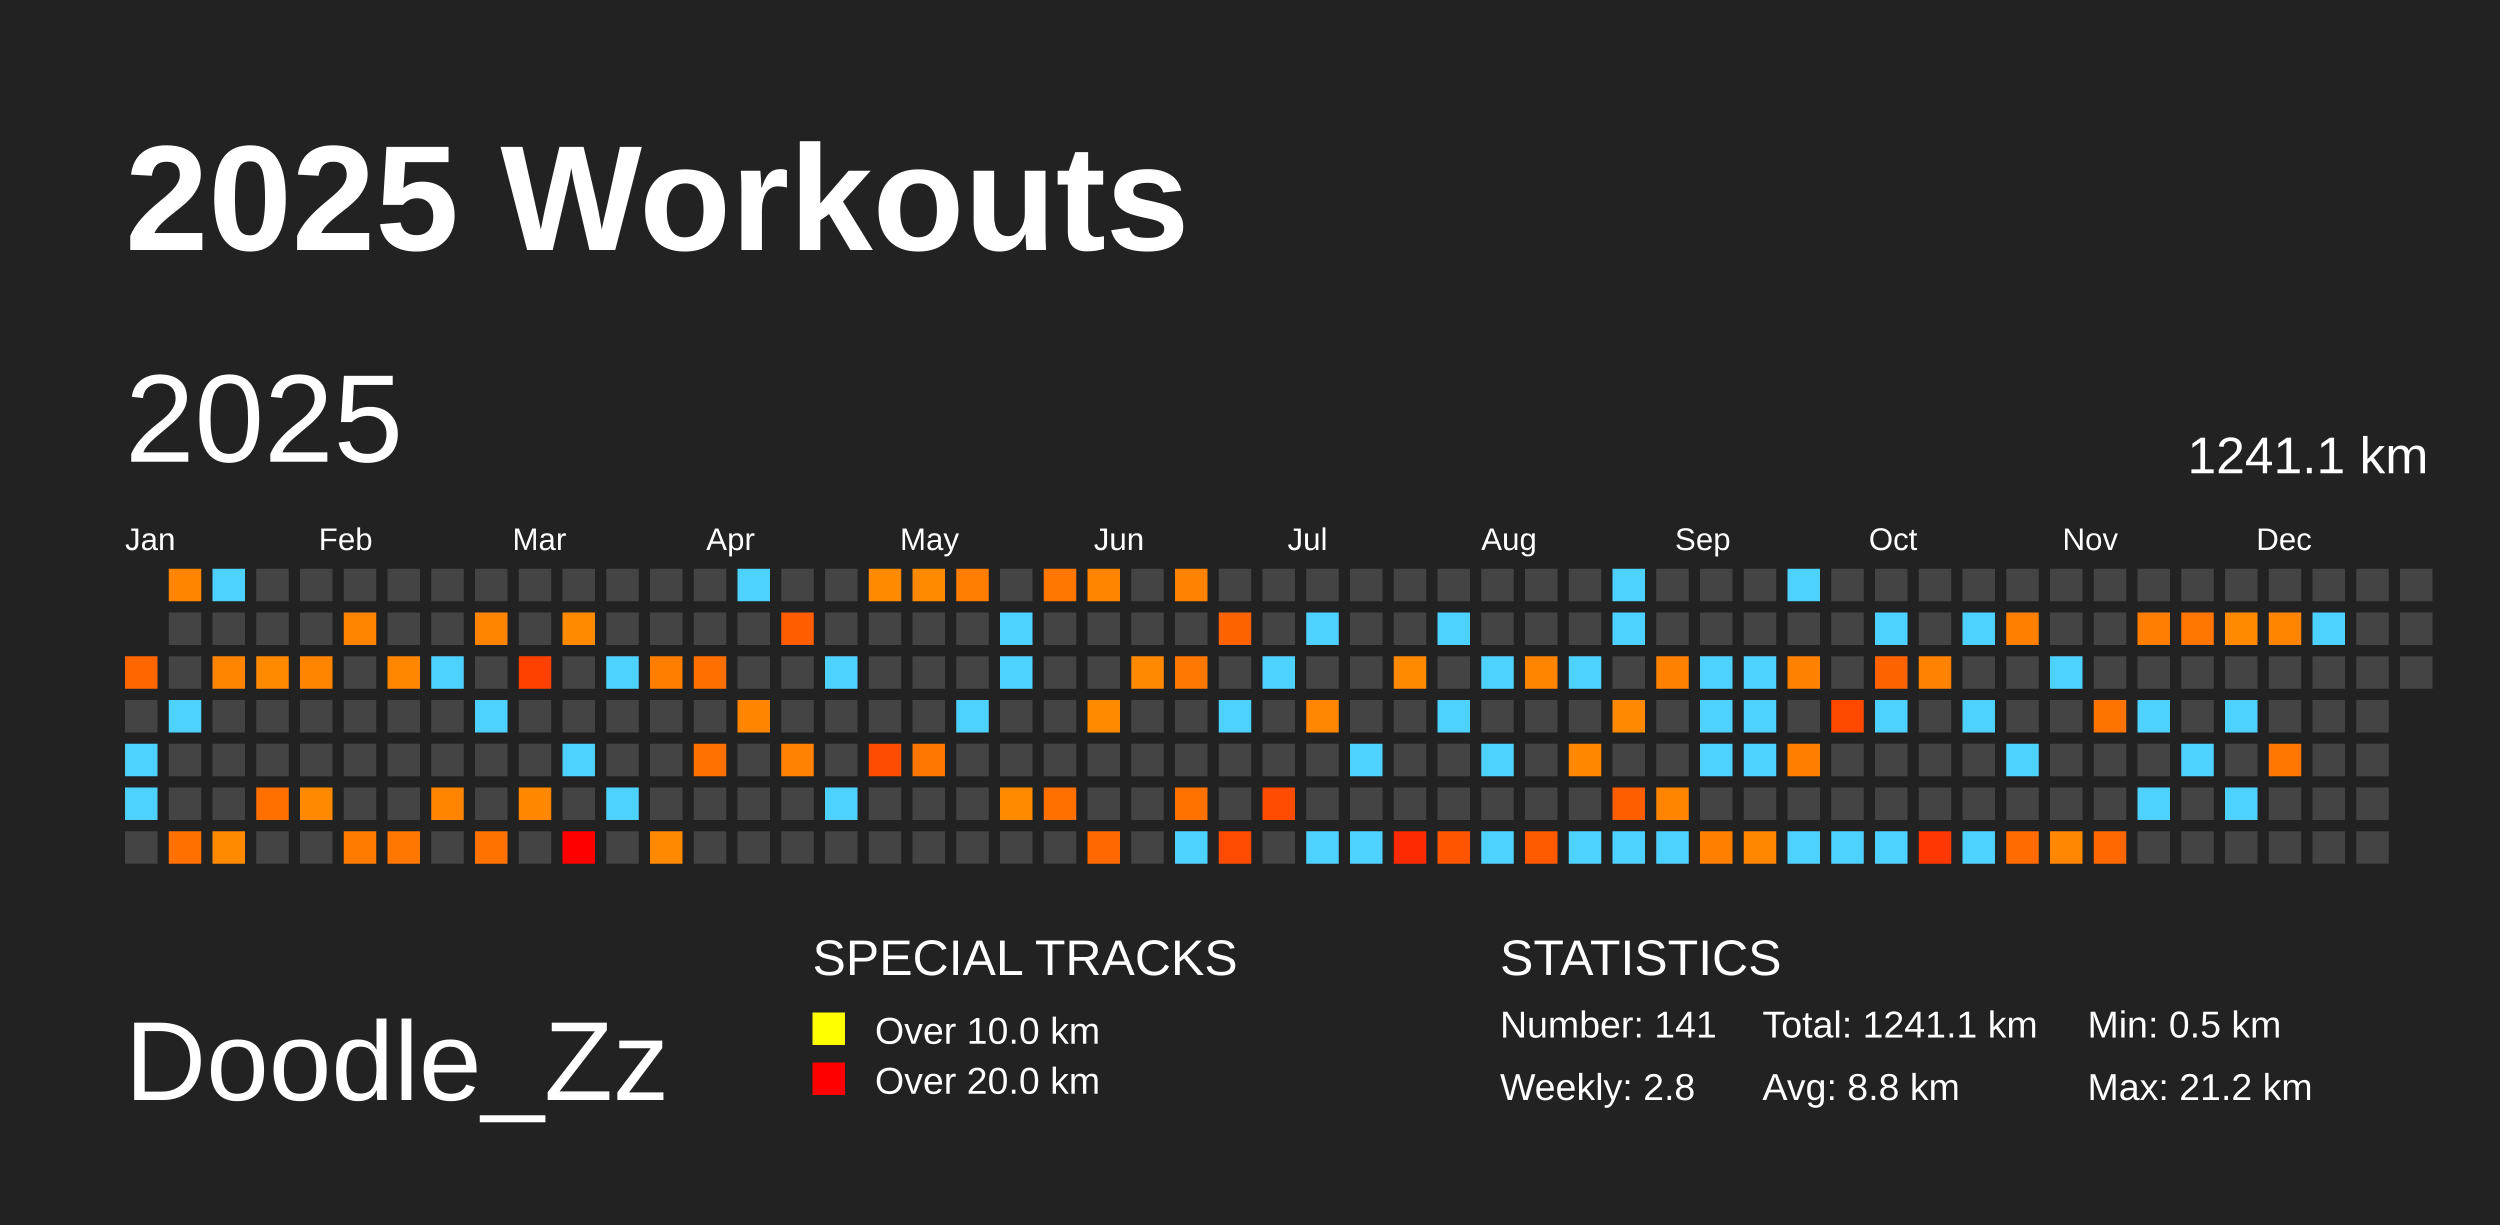
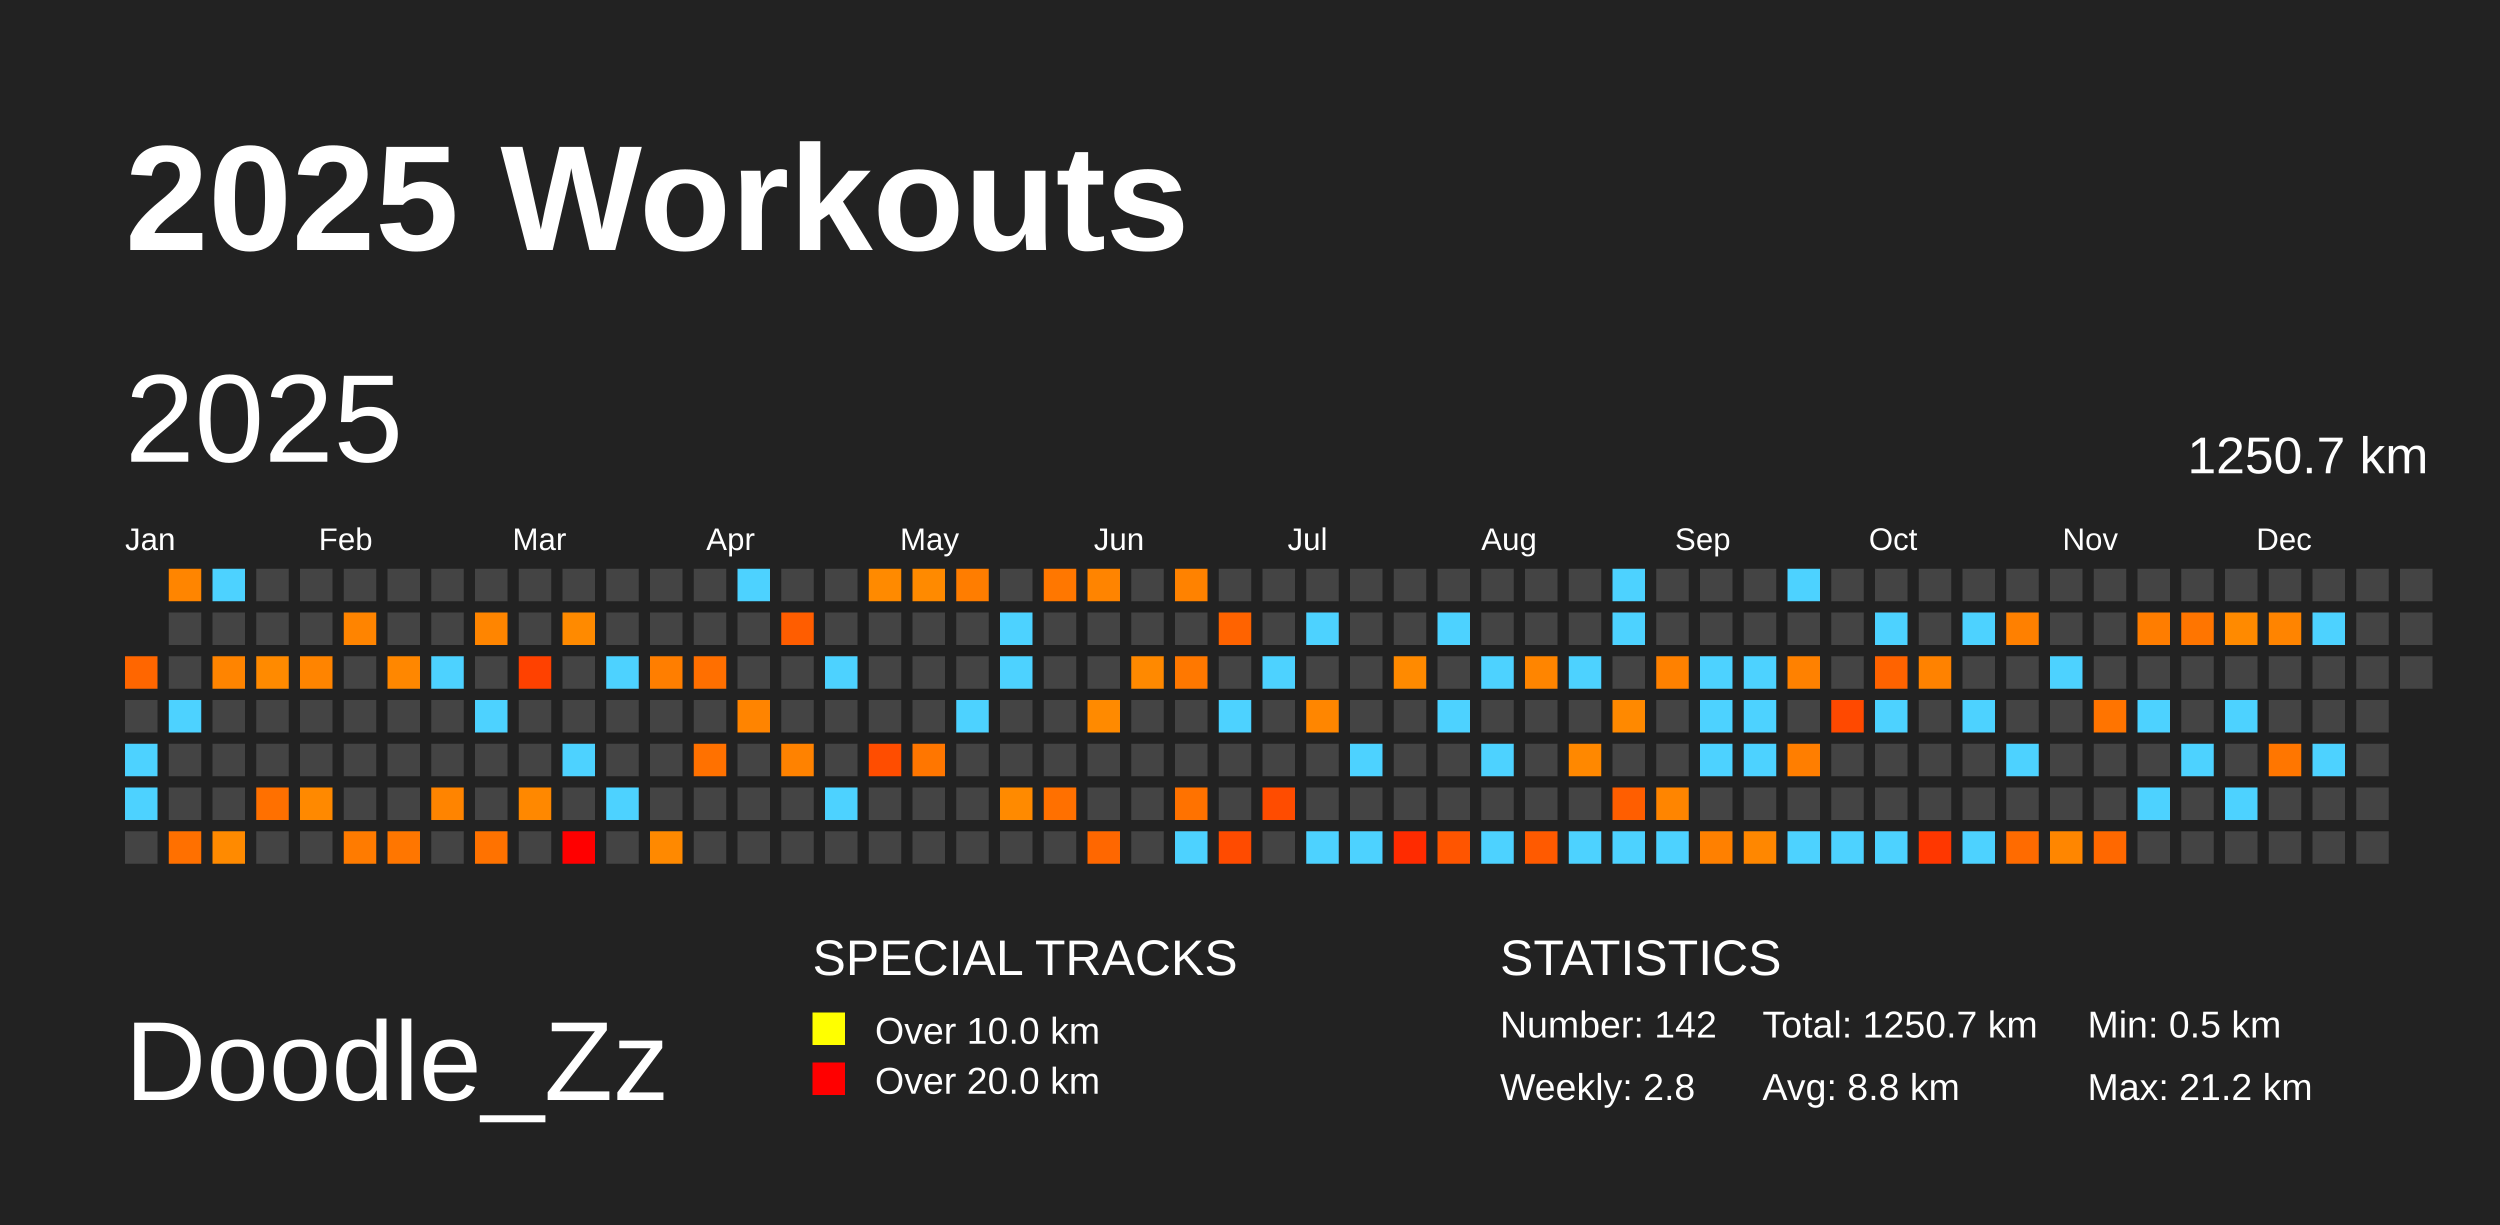
<svg xmlns="http://www.w3.org/2000/svg" baseProfile="full" height="98mm" version="1.1" viewBox="0,0,200,98" width="200mm">
  <defs />
  <rect fill="#222222" height="98" width="200" x="0" y="0" />
  <text fill="#FFFFFF" style="font-size:12px; font-family:Arial; font-weight:bold;" x="10" y="20">2025 Workouts</text>
  <text fill="#FFFFFF" style="font-size:9px; font-family:Arial" x="10" y="88">Doodle_Zz</text>
  <text fill="#FFFFFF" style="font-size:4px; font-family:Arial" x="65" y="78">SPECIAL TRACKS</text>
  <rect fill="yellow" height="2.6" width="2.6" x="65" y="81" />
  <text fill="#FFFFFF" style="font-size:3px; font-family:Arial" x="70" y="83.5">Over 10.0 km</text>
  <rect fill="red" height="2.6" width="2.6" x="65" y="85" />
  <text fill="#FFFFFF" style="font-size:3px; font-family:Arial" x="70" y="87.5">Over 20.0 km</text>
  <text fill="#FFFFFF" style="font-size:4px; font-family:Arial" x="120" y="78">STATISTICS</text>
-   <text fill="#FFFFFF" style="font-size:3px; font-family:Arial" x="120" y="83">Number: 141</text>
+   <text fill="#FFFFFF" style="font-size:3px; font-family:Arial" x="120" y="83">Number: 142</text>
  <text fill="#FFFFFF" style="font-size:3px; font-family:Arial" x="120" y="88">Weekly: 2.8</text>
-   <text fill="#FFFFFF" style="font-size:3px; font-family:Arial" x="141" y="83">Total: 1241.1 km</text>
+   <text fill="#FFFFFF" style="font-size:3px; font-family:Arial" x="141" y="83">Total: 1250.7 km</text>
  <text fill="#FFFFFF" style="font-size:3px; font-family:Arial" x="141" y="88">Avg: 8.8 km</text>
  <text fill="#FFFFFF" style="font-size:3px; font-family:Arial" x="167" y="83">Min: 0.5 km</text>
  <text fill="#FFFFFF" style="font-size:3px; font-family:Arial" x="167" y="88">Max: 21.2 km</text>
  <text dominant-baseline="hanging" fill="#FFFFFF" style="font-size:10.0px; font-family:Arial;" x="10" y="30">2025</text>
-   <text dominant-baseline="hanging" fill="#FFFFFF" style="font-size:4.125px; font-family:Arial;" x="175" y="35">1241.1 km</text>
+   <text dominant-baseline="hanging" fill="#FFFFFF" style="font-size:4.125px; font-family:Arial;" x="175" y="35">1250.7 km</text>
  <text fill="#FFFFFF" style="font-size:2.5px; font-family:Arial" x="10.0" y="44">Jan</text>
  <text fill="#FFFFFF" style="font-size:2.5px; font-family:Arial" x="25.5" y="44">Feb</text>
  <text fill="#FFFFFF" style="font-size:2.5px; font-family:Arial" x="41.0" y="44">Mar</text>
  <text fill="#FFFFFF" style="font-size:2.5px; font-family:Arial" x="56.5" y="44">Apr</text>
  <text fill="#FFFFFF" style="font-size:2.5px; font-family:Arial" x="72.0" y="44">May</text>
  <text fill="#FFFFFF" style="font-size:2.5px; font-family:Arial" x="87.5" y="44">Jun</text>
  <text fill="#FFFFFF" style="font-size:2.5px; font-family:Arial" x="103.0" y="44">Jul</text>
  <text fill="#FFFFFF" style="font-size:2.5px; font-family:Arial" x="118.5" y="44">Aug</text>
  <text fill="#FFFFFF" style="font-size:2.5px; font-family:Arial" x="134.0" y="44">Sep</text>
  <text fill="#FFFFFF" style="font-size:2.5px; font-family:Arial" x="149.5" y="44">Oct</text>
  <text fill="#FFFFFF" style="font-size:2.5px; font-family:Arial" x="165.0" y="44">Nov</text>
  <text fill="#FFFFFF" style="font-size:2.5px; font-family:Arial" x="180.5" y="44">Dec</text>
  <rect fill="#ff6600" height="2.6" width="2.6" x="10.0" y="52.5" />
  <rect fill="#444444" height="2.6" width="2.6" x="10.0" y="56.0" />
  <rect fill="#4dd2ff" height="2.6" width="2.6" x="10.0" y="59.5" />
  <rect fill="#4dd2ff" height="2.6" width="2.6" x="10.0" y="63.0" />
  <rect fill="#444444" height="2.6" width="2.6" x="10.0" y="66.5" />
  <rect fill="#ff8500" height="2.6" width="2.6" x="13.5" y="45.5" />
  <rect fill="#444444" height="2.6" width="2.6" x="13.5" y="49.0" />
  <rect fill="#444444" height="2.6" width="2.6" x="13.5" y="52.5" />
  <rect fill="#4dd2ff" height="2.6" width="2.6" x="13.5" y="56.0" />
  <rect fill="#444444" height="2.6" width="2.6" x="13.5" y="59.5" />
  <rect fill="#444444" height="2.6" width="2.6" x="13.5" y="63.0" />
  <rect fill="#ff7000" height="2.6" width="2.6" x="13.5" y="66.5" />
  <rect fill="#4dd2ff" height="2.6" width="2.6" x="17.0" y="45.5" />
  <rect fill="#444444" height="2.6" width="2.6" x="17.0" y="49.0" />
  <rect fill="#ff8400" height="2.6" width="2.6" x="17.0" y="52.5" />
  <rect fill="#444444" height="2.6" width="2.6" x="17.0" y="56.0" />
  <rect fill="#444444" height="2.6" width="2.6" x="17.0" y="59.5" />
  <rect fill="#444444" height="2.6" width="2.6" x="17.0" y="63.0" />
  <rect fill="#ff8a00" height="2.6" width="2.6" x="17.0" y="66.5" />
  <rect fill="#444444" height="2.6" width="2.6" x="20.5" y="45.5" />
  <rect fill="#444444" height="2.6" width="2.6" x="20.5" y="49.0" />
  <rect fill="#ff8a00" height="2.6" width="2.6" x="20.5" y="52.5" />
  <rect fill="#444444" height="2.6" width="2.6" x="20.5" y="56.0" />
  <rect fill="#444444" height="2.6" width="2.6" x="20.5" y="59.5" />
  <rect fill="#ff7000" height="2.6" width="2.6" x="20.5" y="63.0" />
  <rect fill="#444444" height="2.6" width="2.6" x="20.5" y="66.5" />
  <rect fill="#444444" height="2.6" width="2.6" x="24.0" y="45.5" />
  <rect fill="#444444" height="2.6" width="2.6" x="24.0" y="49.0" />
  <rect fill="#ff8400" height="2.6" width="2.6" x="24.0" y="52.5" />
  <rect fill="#444444" height="2.6" width="2.6" x="24.0" y="56.0" />
  <rect fill="#444444" height="2.6" width="2.6" x="24.0" y="59.5" />
  <rect fill="#ff8900" height="2.6" width="2.6" x="24.0" y="63.0" />
  <rect fill="#444444" height="2.6" width="2.6" x="24.0" y="66.5" />
  <rect fill="#444444" height="2.6" width="2.6" x="27.5" y="45.5" />
  <rect fill="#ff8400" height="2.6" width="2.6" x="27.5" y="49.0" />
  <rect fill="#444444" height="2.6" width="2.6" x="27.5" y="52.5" />
  <rect fill="#444444" height="2.6" width="2.6" x="27.5" y="56.0" />
  <rect fill="#444444" height="2.6" width="2.6" x="27.5" y="59.5" />
  <rect fill="#444444" height="2.6" width="2.6" x="27.5" y="63.0" />
  <rect fill="#ff7b00" height="2.6" width="2.6" x="27.5" y="66.5" />
  <rect fill="#444444" height="2.6" width="2.6" x="31.0" y="45.5" />
  <rect fill="#444444" height="2.6" width="2.6" x="31.0" y="49.0" />
  <rect fill="#ff8700" height="2.6" width="2.6" x="31.0" y="52.5" />
  <rect fill="#444444" height="2.6" width="2.6" x="31.0" y="56.0" />
  <rect fill="#444444" height="2.6" width="2.6" x="31.0" y="59.5" />
  <rect fill="#444444" height="2.6" width="2.6" x="31.0" y="63.0" />
  <rect fill="#ff7600" height="2.6" width="2.6" x="31.0" y="66.5" />
  <rect fill="#444444" height="2.6" width="2.6" x="34.5" y="45.5" />
  <rect fill="#444444" height="2.6" width="2.6" x="34.5" y="49.0" />
  <rect fill="#4dd2ff" height="2.6" width="2.6" x="34.5" y="52.5" />
  <rect fill="#444444" height="2.6" width="2.6" x="34.5" y="56.0" />
  <rect fill="#444444" height="2.6" width="2.6" x="34.5" y="59.5" />
  <rect fill="#ff8400" height="2.6" width="2.6" x="34.5" y="63.0" />
  <rect fill="#444444" height="2.6" width="2.6" x="34.5" y="66.5" />
  <rect fill="#444444" height="2.6" width="2.6" x="38.0" y="45.5" />
  <rect fill="#ff8500" height="2.6" width="2.6" x="38.0" y="49.0" />
  <rect fill="#444444" height="2.6" width="2.6" x="38.0" y="52.5" />
  <rect fill="#4dd2ff" height="2.6" width="2.6" x="38.0" y="56.0" />
  <rect fill="#444444" height="2.6" width="2.6" x="38.0" y="59.5" />
  <rect fill="#444444" height="2.6" width="2.6" x="38.0" y="63.0" />
  <rect fill="#ff7200" height="2.6" width="2.6" x="38.0" y="66.5" />
  <rect fill="#444444" height="2.6" width="2.6" x="41.5" y="45.5" />
  <rect fill="#444444" height="2.6" width="2.6" x="41.5" y="49.0" />
  <rect fill="#ff4100" height="2.6" width="2.6" x="41.5" y="52.5" />
  <rect fill="#444444" height="2.6" width="2.6" x="41.5" y="56.0" />
  <rect fill="#444444" height="2.6" width="2.6" x="41.5" y="59.5" />
  <rect fill="#ff8800" height="2.6" width="2.6" x="41.5" y="63.0" />
  <rect fill="#444444" height="2.6" width="2.6" x="41.5" y="66.5" />
  <rect fill="#444444" height="2.6" width="2.6" x="45.0" y="45.5" />
  <rect fill="#ff8a00" height="2.6" width="2.6" x="45.0" y="49.0" />
  <rect fill="#444444" height="2.6" width="2.6" x="45.0" y="52.5" />
  <rect fill="#444444" height="2.6" width="2.6" x="45.0" y="56.0" />
  <rect fill="#4dd2ff" height="2.6" width="2.6" x="45.0" y="59.5" />
  <rect fill="#444444" height="2.6" width="2.6" x="45.0" y="63.0" />
  <rect fill="red" height="2.6" width="2.6" x="45.0" y="66.5" />
  <rect fill="#444444" height="2.6" width="2.6" x="48.5" y="45.5" />
  <rect fill="#444444" height="2.6" width="2.6" x="48.5" y="49.0" />
  <rect fill="#4dd2ff" height="2.6" width="2.6" x="48.5" y="52.5" />
  <rect fill="#444444" height="2.6" width="2.6" x="48.5" y="56.0" />
  <rect fill="#444444" height="2.6" width="2.6" x="48.5" y="59.5" />
  <rect fill="#4dd2ff" height="2.6" width="2.6" x="48.5" y="63.0" />
  <rect fill="#444444" height="2.6" width="2.6" x="48.5" y="66.5" />
  <rect fill="#444444" height="2.6" width="2.6" x="52.0" y="45.5" />
  <rect fill="#444444" height="2.6" width="2.6" x="52.0" y="49.0" />
  <rect fill="#ff7e00" height="2.6" width="2.6" x="52.0" y="52.5" />
  <rect fill="#444444" height="2.6" width="2.6" x="52.0" y="56.0" />
  <rect fill="#444444" height="2.6" width="2.6" x="52.0" y="59.5" />
  <rect fill="#444444" height="2.6" width="2.6" x="52.0" y="63.0" />
  <rect fill="#ff8900" height="2.6" width="2.6" x="52.0" y="66.5" />
  <rect fill="#444444" height="2.6" width="2.6" x="55.5" y="45.5" />
  <rect fill="#444444" height="2.6" width="2.6" x="55.5" y="49.0" />
  <rect fill="#ff6f00" height="2.6" width="2.6" x="55.5" y="52.5" />
  <rect fill="#444444" height="2.6" width="2.6" x="55.5" y="56.0" />
  <rect fill="#ff7100" height="2.6" width="2.6" x="55.5" y="59.5" />
  <rect fill="#444444" height="2.6" width="2.6" x="55.5" y="63.0" />
  <rect fill="#444444" height="2.6" width="2.6" x="55.5" y="66.5" />
  <rect fill="#4dd2ff" height="2.6" width="2.6" x="59.0" y="45.5" />
  <rect fill="#444444" height="2.6" width="2.6" x="59.0" y="49.0" />
  <rect fill="#444444" height="2.6" width="2.6" x="59.0" y="52.5" />
  <rect fill="#ff8400" height="2.6" width="2.6" x="59.0" y="56.0" />
  <rect fill="#444444" height="2.6" width="2.6" x="59.0" y="59.5" />
  <rect fill="#444444" height="2.6" width="2.6" x="59.0" y="63.0" />
  <rect fill="#444444" height="2.6" width="2.6" x="59.0" y="66.5" />
  <rect fill="#444444" height="2.6" width="2.6" x="62.5" y="45.5" />
  <rect fill="#ff5d00" height="2.6" width="2.6" x="62.5" y="49.0" />
  <rect fill="#444444" height="2.6" width="2.6" x="62.5" y="52.5" />
  <rect fill="#444444" height="2.6" width="2.6" x="62.5" y="56.0" />
  <rect fill="#ff8200" height="2.6" width="2.6" x="62.5" y="59.5" />
  <rect fill="#444444" height="2.6" width="2.6" x="62.5" y="63.0" />
  <rect fill="#444444" height="2.6" width="2.6" x="62.5" y="66.5" />
  <rect fill="#444444" height="2.6" width="2.6" x="66.0" y="45.5" />
  <rect fill="#444444" height="2.6" width="2.6" x="66.0" y="49.0" />
  <rect fill="#4dd2ff" height="2.6" width="2.6" x="66.0" y="52.5" />
  <rect fill="#444444" height="2.6" width="2.6" x="66.0" y="56.0" />
  <rect fill="#444444" height="2.6" width="2.6" x="66.0" y="59.5" />
  <rect fill="#4dd2ff" height="2.6" width="2.6" x="66.0" y="63.0" />
  <rect fill="#444444" height="2.6" width="2.6" x="66.0" y="66.5" />
  <rect fill="#ff8a00" height="2.6" width="2.6" x="69.5" y="45.5" />
  <rect fill="#444444" height="2.6" width="2.6" x="69.5" y="49.0" />
  <rect fill="#444444" height="2.6" width="2.6" x="69.5" y="52.5" />
  <rect fill="#444444" height="2.6" width="2.6" x="69.5" y="56.0" />
  <rect fill="#ff4d00" height="2.6" width="2.6" x="69.5" y="59.5" />
  <rect fill="#444444" height="2.6" width="2.6" x="69.5" y="63.0" />
  <rect fill="#444444" height="2.6" width="2.6" x="69.5" y="66.5" />
  <rect fill="#ff8a00" height="2.6" width="2.6" x="73.0" y="45.5" />
  <rect fill="#444444" height="2.6" width="2.6" x="73.0" y="49.0" />
  <rect fill="#444444" height="2.6" width="2.6" x="73.0" y="52.5" />
  <rect fill="#444444" height="2.6" width="2.6" x="73.0" y="56.0" />
  <rect fill="#ff7600" height="2.6" width="2.6" x="73.0" y="59.5" />
  <rect fill="#444444" height="2.6" width="2.6" x="73.0" y="63.0" />
  <rect fill="#444444" height="2.6" width="2.6" x="73.0" y="66.5" />
  <rect fill="#ff7d00" height="2.6" width="2.6" x="76.5" y="45.5" />
  <rect fill="#444444" height="2.6" width="2.6" x="76.5" y="49.0" />
  <rect fill="#444444" height="2.6" width="2.6" x="76.5" y="52.5" />
  <rect fill="#4dd2ff" height="2.6" width="2.6" x="76.5" y="56.0" />
  <rect fill="#444444" height="2.6" width="2.6" x="76.5" y="59.5" />
  <rect fill="#444444" height="2.6" width="2.6" x="76.5" y="63.0" />
  <rect fill="#444444" height="2.6" width="2.6" x="76.5" y="66.5" />
  <rect fill="#444444" height="2.6" width="2.6" x="80.0" y="45.5" />
  <rect fill="#4dd2ff" height="2.6" width="2.6" x="80.0" y="49.0" />
  <rect fill="#4dd2ff" height="2.6" width="2.6" x="80.0" y="52.5" />
  <rect fill="#444444" height="2.6" width="2.6" x="80.0" y="56.0" />
  <rect fill="#444444" height="2.6" width="2.6" x="80.0" y="59.5" />
  <rect fill="#ff8a00" height="2.6" width="2.6" x="80.0" y="63.0" />
  <rect fill="#444444" height="2.6" width="2.6" x="80.0" y="66.5" />
  <rect fill="#ff7700" height="2.6" width="2.6" x="83.5" y="45.5" />
  <rect fill="#444444" height="2.6" width="2.6" x="83.5" y="49.0" />
  <rect fill="#444444" height="2.6" width="2.6" x="83.5" y="52.5" />
  <rect fill="#444444" height="2.6" width="2.6" x="83.5" y="56.0" />
  <rect fill="#444444" height="2.6" width="2.6" x="83.5" y="59.5" />
  <rect fill="#ff7000" height="2.6" width="2.6" x="83.5" y="63.0" />
  <rect fill="#444444" height="2.6" width="2.6" x="83.5" y="66.5" />
  <rect fill="#ff8400" height="2.6" width="2.6" x="87.0" y="45.5" />
  <rect fill="#444444" height="2.6" width="2.6" x="87.0" y="49.0" />
  <rect fill="#444444" height="2.6" width="2.6" x="87.0" y="52.5" />
  <rect fill="#ff8a00" height="2.6" width="2.6" x="87.0" y="56.0" />
  <rect fill="#444444" height="2.6" width="2.6" x="87.0" y="59.5" />
  <rect fill="#444444" height="2.6" width="2.6" x="87.0" y="63.0" />
  <rect fill="#ff6700" height="2.6" width="2.6" x="87.0" y="66.5" />
  <rect fill="#444444" height="2.6" width="2.6" x="90.5" y="45.5" />
  <rect fill="#444444" height="2.6" width="2.6" x="90.5" y="49.0" />
  <rect fill="#ff8900" height="2.6" width="2.6" x="90.5" y="52.5" />
  <rect fill="#444444" height="2.6" width="2.6" x="90.5" y="56.0" />
  <rect fill="#444444" height="2.6" width="2.6" x="90.5" y="59.5" />
  <rect fill="#444444" height="2.6" width="2.6" x="90.5" y="63.0" />
  <rect fill="#444444" height="2.6" width="2.6" x="90.5" y="66.5" />
  <rect fill="#ff8200" height="2.6" width="2.6" x="94.0" y="45.5" />
  <rect fill="#444444" height="2.6" width="2.6" x="94.0" y="49.0" />
  <rect fill="#ff7800" height="2.6" width="2.6" x="94.0" y="52.5" />
  <rect fill="#444444" height="2.6" width="2.6" x="94.0" y="56.0" />
  <rect fill="#444444" height="2.6" width="2.6" x="94.0" y="59.5" />
  <rect fill="#ff7200" height="2.6" width="2.6" x="94.0" y="63.0" />
  <rect fill="#4dd2ff" height="2.6" width="2.6" x="94.0" y="66.5" />
  <rect fill="#444444" height="2.6" width="2.6" x="97.5" y="45.5" />
  <rect fill="#ff6300" height="2.6" width="2.6" x="97.5" y="49.0" />
  <rect fill="#444444" height="2.6" width="2.6" x="97.5" y="52.5" />
  <rect fill="#4dd2ff" height="2.6" width="2.6" x="97.5" y="56.0" />
  <rect fill="#444444" height="2.6" width="2.6" x="97.5" y="59.5" />
  <rect fill="#444444" height="2.6" width="2.6" x="97.5" y="63.0" />
  <rect fill="#ff4b00" height="2.6" width="2.6" x="97.5" y="66.5" />
  <rect fill="#444444" height="2.6" width="2.6" x="101.0" y="45.5" />
  <rect fill="#444444" height="2.6" width="2.6" x="101.0" y="49.0" />
  <rect fill="#4dd2ff" height="2.6" width="2.6" x="101.0" y="52.5" />
  <rect fill="#444444" height="2.6" width="2.6" x="101.0" y="56.0" />
  <rect fill="#444444" height="2.6" width="2.6" x="101.0" y="59.5" />
  <rect fill="#ff4c00" height="2.6" width="2.6" x="101.0" y="63.0" />
  <rect fill="#444444" height="2.6" width="2.6" x="101.0" y="66.5" />
  <rect fill="#444444" height="2.6" width="2.6" x="104.5" y="45.5" />
  <rect fill="#4dd2ff" height="2.6" width="2.6" x="104.5" y="49.0" />
  <rect fill="#444444" height="2.6" width="2.6" x="104.5" y="52.5" />
  <rect fill="#ff8600" height="2.6" width="2.6" x="104.5" y="56.0" />
  <rect fill="#444444" height="2.6" width="2.6" x="104.5" y="59.5" />
  <rect fill="#444444" height="2.6" width="2.6" x="104.5" y="63.0" />
  <rect fill="#4dd2ff" height="2.6" width="2.6" x="104.5" y="66.5" />
  <rect fill="#444444" height="2.6" width="2.6" x="108.0" y="45.5" />
  <rect fill="#444444" height="2.6" width="2.6" x="108.0" y="49.0" />
  <rect fill="#444444" height="2.6" width="2.6" x="108.0" y="52.5" />
  <rect fill="#444444" height="2.6" width="2.6" x="108.0" y="56.0" />
  <rect fill="#4dd2ff" height="2.6" width="2.6" x="108.0" y="59.5" />
  <rect fill="#444444" height="2.6" width="2.6" x="108.0" y="63.0" />
  <rect fill="#4dd2ff" height="2.6" width="2.6" x="108.0" y="66.5" />
  <rect fill="#444444" height="2.6" width="2.6" x="111.5" y="45.5" />
  <rect fill="#444444" height="2.6" width="2.6" x="111.5" y="49.0" />
  <rect fill="#ff8a00" height="2.6" width="2.6" x="111.5" y="52.5" />
  <rect fill="#444444" height="2.6" width="2.6" x="111.5" y="56.0" />
  <rect fill="#444444" height="2.6" width="2.6" x="111.5" y="59.5" />
  <rect fill="#444444" height="2.6" width="2.6" x="111.5" y="63.0" />
  <rect fill="#ff2b00" height="2.6" width="2.6" x="111.5" y="66.5" />
  <rect fill="#444444" height="2.6" width="2.6" x="115.0" y="45.5" />
  <rect fill="#4dd2ff" height="2.6" width="2.6" x="115.0" y="49.0" />
  <rect fill="#444444" height="2.6" width="2.6" x="115.0" y="52.5" />
  <rect fill="#4dd2ff" height="2.6" width="2.6" x="115.0" y="56.0" />
  <rect fill="#444444" height="2.6" width="2.6" x="115.0" y="59.5" />
  <rect fill="#444444" height="2.6" width="2.6" x="115.0" y="63.0" />
  <rect fill="#ff5500" height="2.6" width="2.6" x="115.0" y="66.5" />
  <rect fill="#444444" height="2.6" width="2.6" x="118.5" y="45.5" />
  <rect fill="#444444" height="2.6" width="2.6" x="118.5" y="49.0" />
  <rect fill="#4dd2ff" height="2.6" width="2.6" x="118.5" y="52.5" />
  <rect fill="#444444" height="2.6" width="2.6" x="118.5" y="56.0" />
  <rect fill="#4dd2ff" height="2.6" width="2.6" x="118.5" y="59.5" />
  <rect fill="#444444" height="2.6" width="2.6" x="118.5" y="63.0" />
  <rect fill="#4dd2ff" height="2.6" width="2.6" x="118.5" y="66.5" />
  <rect fill="#444444" height="2.6" width="2.6" x="122.0" y="45.5" />
  <rect fill="#444444" height="2.6" width="2.6" x="122.0" y="49.0" />
  <rect fill="#ff8500" height="2.6" width="2.6" x="122.0" y="52.5" />
  <rect fill="#444444" height="2.6" width="2.6" x="122.0" y="56.0" />
  <rect fill="#444444" height="2.6" width="2.6" x="122.0" y="59.5" />
  <rect fill="#444444" height="2.6" width="2.6" x="122.0" y="63.0" />
  <rect fill="#ff5a00" height="2.6" width="2.6" x="122.0" y="66.5" />
  <rect fill="#444444" height="2.6" width="2.6" x="125.5" y="45.5" />
  <rect fill="#444444" height="2.6" width="2.6" x="125.5" y="49.0" />
  <rect fill="#4dd2ff" height="2.6" width="2.6" x="125.5" y="52.5" />
  <rect fill="#444444" height="2.6" width="2.6" x="125.5" y="56.0" />
  <rect fill="#ff8800" height="2.6" width="2.6" x="125.5" y="59.5" />
  <rect fill="#444444" height="2.6" width="2.6" x="125.5" y="63.0" />
  <rect fill="#4dd2ff" height="2.6" width="2.6" x="125.5" y="66.5" />
  <rect fill="#4dd2ff" height="2.6" width="2.6" x="129.0" y="45.5" />
  <rect fill="#4dd2ff" height="2.6" width="2.6" x="129.0" y="49.0" />
  <rect fill="#444444" height="2.6" width="2.6" x="129.0" y="52.5" />
  <rect fill="#ff8900" height="2.6" width="2.6" x="129.0" y="56.0" />
  <rect fill="#444444" height="2.6" width="2.6" x="129.0" y="59.5" />
  <rect fill="#ff5e00" height="2.6" width="2.6" x="129.0" y="63.0" />
  <rect fill="#4dd2ff" height="2.6" width="2.6" x="129.0" y="66.5" />
  <rect fill="#444444" height="2.6" width="2.6" x="132.5" y="45.5" />
  <rect fill="#444444" height="2.6" width="2.6" x="132.5" y="49.0" />
  <rect fill="#ff8100" height="2.6" width="2.6" x="132.5" y="52.5" />
  <rect fill="#444444" height="2.6" width="2.6" x="132.5" y="56.0" />
  <rect fill="#444444" height="2.6" width="2.6" x="132.5" y="59.5" />
  <rect fill="#ff8500" height="2.6" width="2.6" x="132.5" y="63.0" />
  <rect fill="#4dd2ff" height="2.6" width="2.6" x="132.5" y="66.5" />
  <rect fill="#444444" height="2.6" width="2.6" x="136.0" y="45.5" />
  <rect fill="#444444" height="2.6" width="2.6" x="136.0" y="49.0" />
  <rect fill="#4dd2ff" height="2.6" width="2.6" x="136.0" y="52.5" />
  <rect fill="#4dd2ff" height="2.6" width="2.6" x="136.0" y="56.0" />
  <rect fill="#4dd2ff" height="2.6" width="2.6" x="136.0" y="59.5" />
  <rect fill="#444444" height="2.6" width="2.6" x="136.0" y="63.0" />
  <rect fill="#ff8000" height="2.6" width="2.6" x="136.0" y="66.5" />
  <rect fill="#444444" height="2.6" width="2.6" x="139.5" y="45.5" />
  <rect fill="#444444" height="2.6" width="2.6" x="139.5" y="49.0" />
  <rect fill="#4dd2ff" height="2.6" width="2.6" x="139.5" y="52.5" />
  <rect fill="#4dd2ff" height="2.6" width="2.6" x="139.5" y="56.0" />
  <rect fill="#4dd2ff" height="2.6" width="2.6" x="139.5" y="59.5" />
  <rect fill="#444444" height="2.6" width="2.6" x="139.5" y="63.0" />
  <rect fill="#ff8700" height="2.6" width="2.6" x="139.5" y="66.5" />
  <rect fill="#4dd2ff" height="2.6" width="2.6" x="143.0" y="45.5" />
  <rect fill="#444444" height="2.6" width="2.6" x="143.0" y="49.0" />
  <rect fill="#ff8100" height="2.6" width="2.6" x="143.0" y="52.5" />
  <rect fill="#444444" height="2.6" width="2.6" x="143.0" y="56.0" />
  <rect fill="#ff7e00" height="2.6" width="2.6" x="143.0" y="59.5" />
  <rect fill="#444444" height="2.6" width="2.6" x="143.0" y="63.0" />
  <rect fill="#4dd2ff" height="2.6" width="2.6" x="143.0" y="66.5" />
  <rect fill="#444444" height="2.6" width="2.6" x="146.5" y="45.5" />
  <rect fill="#444444" height="2.6" width="2.6" x="146.5" y="49.0" />
  <rect fill="#444444" height="2.6" width="2.6" x="146.5" y="52.5" />
  <rect fill="#ff4900" height="2.6" width="2.6" x="146.5" y="56.0" />
  <rect fill="#444444" height="2.6" width="2.6" x="146.5" y="59.5" />
  <rect fill="#444444" height="2.6" width="2.6" x="146.5" y="63.0" />
  <rect fill="#4dd2ff" height="2.6" width="2.6" x="146.5" y="66.5" />
  <rect fill="#444444" height="2.6" width="2.6" x="150.0" y="45.5" />
  <rect fill="#4dd2ff" height="2.6" width="2.6" x="150.0" y="49.0" />
  <rect fill="#ff6300" height="2.6" width="2.6" x="150.0" y="52.5" />
  <rect fill="#4dd2ff" height="2.6" width="2.6" x="150.0" y="56.0" />
  <rect fill="#444444" height="2.6" width="2.6" x="150.0" y="59.5" />
  <rect fill="#444444" height="2.6" width="2.6" x="150.0" y="63.0" />
  <rect fill="#4dd2ff" height="2.6" width="2.6" x="150.0" y="66.5" />
  <rect fill="#444444" height="2.6" width="2.6" x="153.5" y="45.5" />
  <rect fill="#444444" height="2.6" width="2.6" x="153.5" y="49.0" />
  <rect fill="#ff8200" height="2.6" width="2.6" x="153.5" y="52.5" />
  <rect fill="#444444" height="2.6" width="2.6" x="153.5" y="56.0" />
  <rect fill="#444444" height="2.6" width="2.6" x="153.5" y="59.5" />
  <rect fill="#444444" height="2.6" width="2.6" x="153.5" y="63.0" />
  <rect fill="#ff3700" height="2.6" width="2.6" x="153.5" y="66.5" />
  <rect fill="#444444" height="2.6" width="2.6" x="157.0" y="45.5" />
  <rect fill="#4dd2ff" height="2.6" width="2.6" x="157.0" y="49.0" />
  <rect fill="#444444" height="2.6" width="2.6" x="157.0" y="52.5" />
  <rect fill="#4dd2ff" height="2.6" width="2.6" x="157.0" y="56.0" />
  <rect fill="#444444" height="2.6" width="2.6" x="157.0" y="59.5" />
  <rect fill="#444444" height="2.6" width="2.6" x="157.0" y="63.0" />
  <rect fill="#4dd2ff" height="2.6" width="2.6" x="157.0" y="66.5" />
  <rect fill="#444444" height="2.6" width="2.6" x="160.5" y="45.5" />
  <rect fill="#ff8000" height="2.6" width="2.6" x="160.5" y="49.0" />
  <rect fill="#444444" height="2.6" width="2.6" x="160.5" y="52.5" />
  <rect fill="#444444" height="2.6" width="2.6" x="160.5" y="56.0" />
  <rect fill="#4dd2ff" height="2.6" width="2.6" x="160.5" y="59.5" />
  <rect fill="#444444" height="2.6" width="2.6" x="160.5" y="63.0" />
  <rect fill="#ff6b00" height="2.6" width="2.6" x="160.5" y="66.5" />
  <rect fill="#444444" height="2.6" width="2.6" x="164.0" y="45.5" />
  <rect fill="#444444" height="2.6" width="2.6" x="164.0" y="49.0" />
  <rect fill="#4dd2ff" height="2.6" width="2.6" x="164.0" y="52.5" />
  <rect fill="#444444" height="2.6" width="2.6" x="164.0" y="56.0" />
  <rect fill="#444444" height="2.6" width="2.6" x="164.0" y="59.5" />
  <rect fill="#444444" height="2.6" width="2.6" x="164.0" y="63.0" />
  <rect fill="#ff8600" height="2.6" width="2.6" x="164.0" y="66.5" />
  <rect fill="#444444" height="2.6" width="2.6" x="167.5" y="45.5" />
  <rect fill="#444444" height="2.6" width="2.6" x="167.5" y="49.0" />
  <rect fill="#444444" height="2.6" width="2.6" x="167.5" y="52.5" />
  <rect fill="#ff7400" height="2.6" width="2.6" x="167.5" y="56.0" />
  <rect fill="#444444" height="2.6" width="2.6" x="167.5" y="59.5" />
  <rect fill="#444444" height="2.6" width="2.6" x="167.5" y="63.0" />
  <rect fill="#ff6800" height="2.6" width="2.6" x="167.5" y="66.5" />
  <rect fill="#444444" height="2.6" width="2.6" x="171.0" y="45.5" />
  <rect fill="#ff7d00" height="2.6" width="2.6" x="171.0" y="49.0" />
  <rect fill="#444444" height="2.6" width="2.6" x="171.0" y="52.5" />
  <rect fill="#4dd2ff" height="2.6" width="2.6" x="171.0" y="56.0" />
  <rect fill="#444444" height="2.6" width="2.6" x="171.0" y="59.5" />
  <rect fill="#4dd2ff" height="2.6" width="2.6" x="171.0" y="63.0" />
  <rect fill="#444444" height="2.6" width="2.6" x="171.0" y="66.5" />
  <rect fill="#444444" height="2.6" width="2.6" x="174.5" y="45.5" />
  <rect fill="#ff7500" height="2.6" width="2.6" x="174.5" y="49.0" />
  <rect fill="#444444" height="2.6" width="2.6" x="174.5" y="52.5" />
  <rect fill="#444444" height="2.6" width="2.6" x="174.5" y="56.0" />
  <rect fill="#4dd2ff" height="2.6" width="2.6" x="174.5" y="59.5" />
  <rect fill="#444444" height="2.6" width="2.6" x="174.5" y="63.0" />
  <rect fill="#444444" height="2.6" width="2.6" x="174.5" y="66.5" />
  <rect fill="#444444" height="2.6" width="2.6" x="178.0" y="45.5" />
  <rect fill="#ff8a00" height="2.6" width="2.6" x="178.0" y="49.0" />
  <rect fill="#444444" height="2.6" width="2.6" x="178.0" y="52.5" />
  <rect fill="#4dd2ff" height="2.6" width="2.6" x="178.0" y="56.0" />
  <rect fill="#444444" height="2.6" width="2.6" x="178.0" y="59.5" />
  <rect fill="#4dd2ff" height="2.6" width="2.6" x="178.0" y="63.0" />
  <rect fill="#444444" height="2.6" width="2.6" x="178.0" y="66.5" />
  <rect fill="#444444" height="2.6" width="2.6" x="181.5" y="45.5" />
  <rect fill="#ff8400" height="2.6" width="2.6" x="181.5" y="49.0" />
  <rect fill="#444444" height="2.6" width="2.6" x="181.5" y="52.5" />
  <rect fill="#444444" height="2.6" width="2.6" x="181.5" y="56.0" />
  <rect fill="#ff7600" height="2.6" width="2.6" x="181.5" y="59.5" />
  <rect fill="#444444" height="2.6" width="2.6" x="181.5" y="63.0" />
  <rect fill="#444444" height="2.6" width="2.6" x="181.5" y="66.5" />
  <rect fill="#444444" height="2.6" width="2.6" x="185.0" y="45.5" />
  <rect fill="#4dd2ff" height="2.6" width="2.6" x="185.0" y="49.0" />
  <rect fill="#444444" height="2.6" width="2.6" x="185.0" y="52.5" />
  <rect fill="#444444" height="2.6" width="2.6" x="185.0" y="56.0" />
-   <rect fill="#444444" height="2.6" width="2.6" x="185.0" y="59.5" />
+   <rect fill="#4dd2ff" height="2.6" width="2.6" x="185.0" y="59.5" />
  <rect fill="#444444" height="2.6" width="2.6" x="185.0" y="63.0" />
  <rect fill="#444444" height="2.6" width="2.6" x="185.0" y="66.5" />
  <rect fill="#444444" height="2.6" width="2.6" x="188.5" y="45.5" />
  <rect fill="#444444" height="2.6" width="2.6" x="188.5" y="49.0" />
  <rect fill="#444444" height="2.6" width="2.6" x="188.5" y="52.5" />
  <rect fill="#444444" height="2.6" width="2.6" x="188.5" y="56.0" />
  <rect fill="#444444" height="2.6" width="2.6" x="188.5" y="59.5" />
  <rect fill="#444444" height="2.6" width="2.6" x="188.5" y="63.0" />
  <rect fill="#444444" height="2.6" width="2.6" x="188.5" y="66.5" />
  <rect fill="#444444" height="2.6" width="2.6" x="192.0" y="45.5" />
  <rect fill="#444444" height="2.6" width="2.6" x="192.0" y="49.0" />
  <rect fill="#444444" height="2.6" width="2.6" x="192.0" y="52.5" />
</svg>
